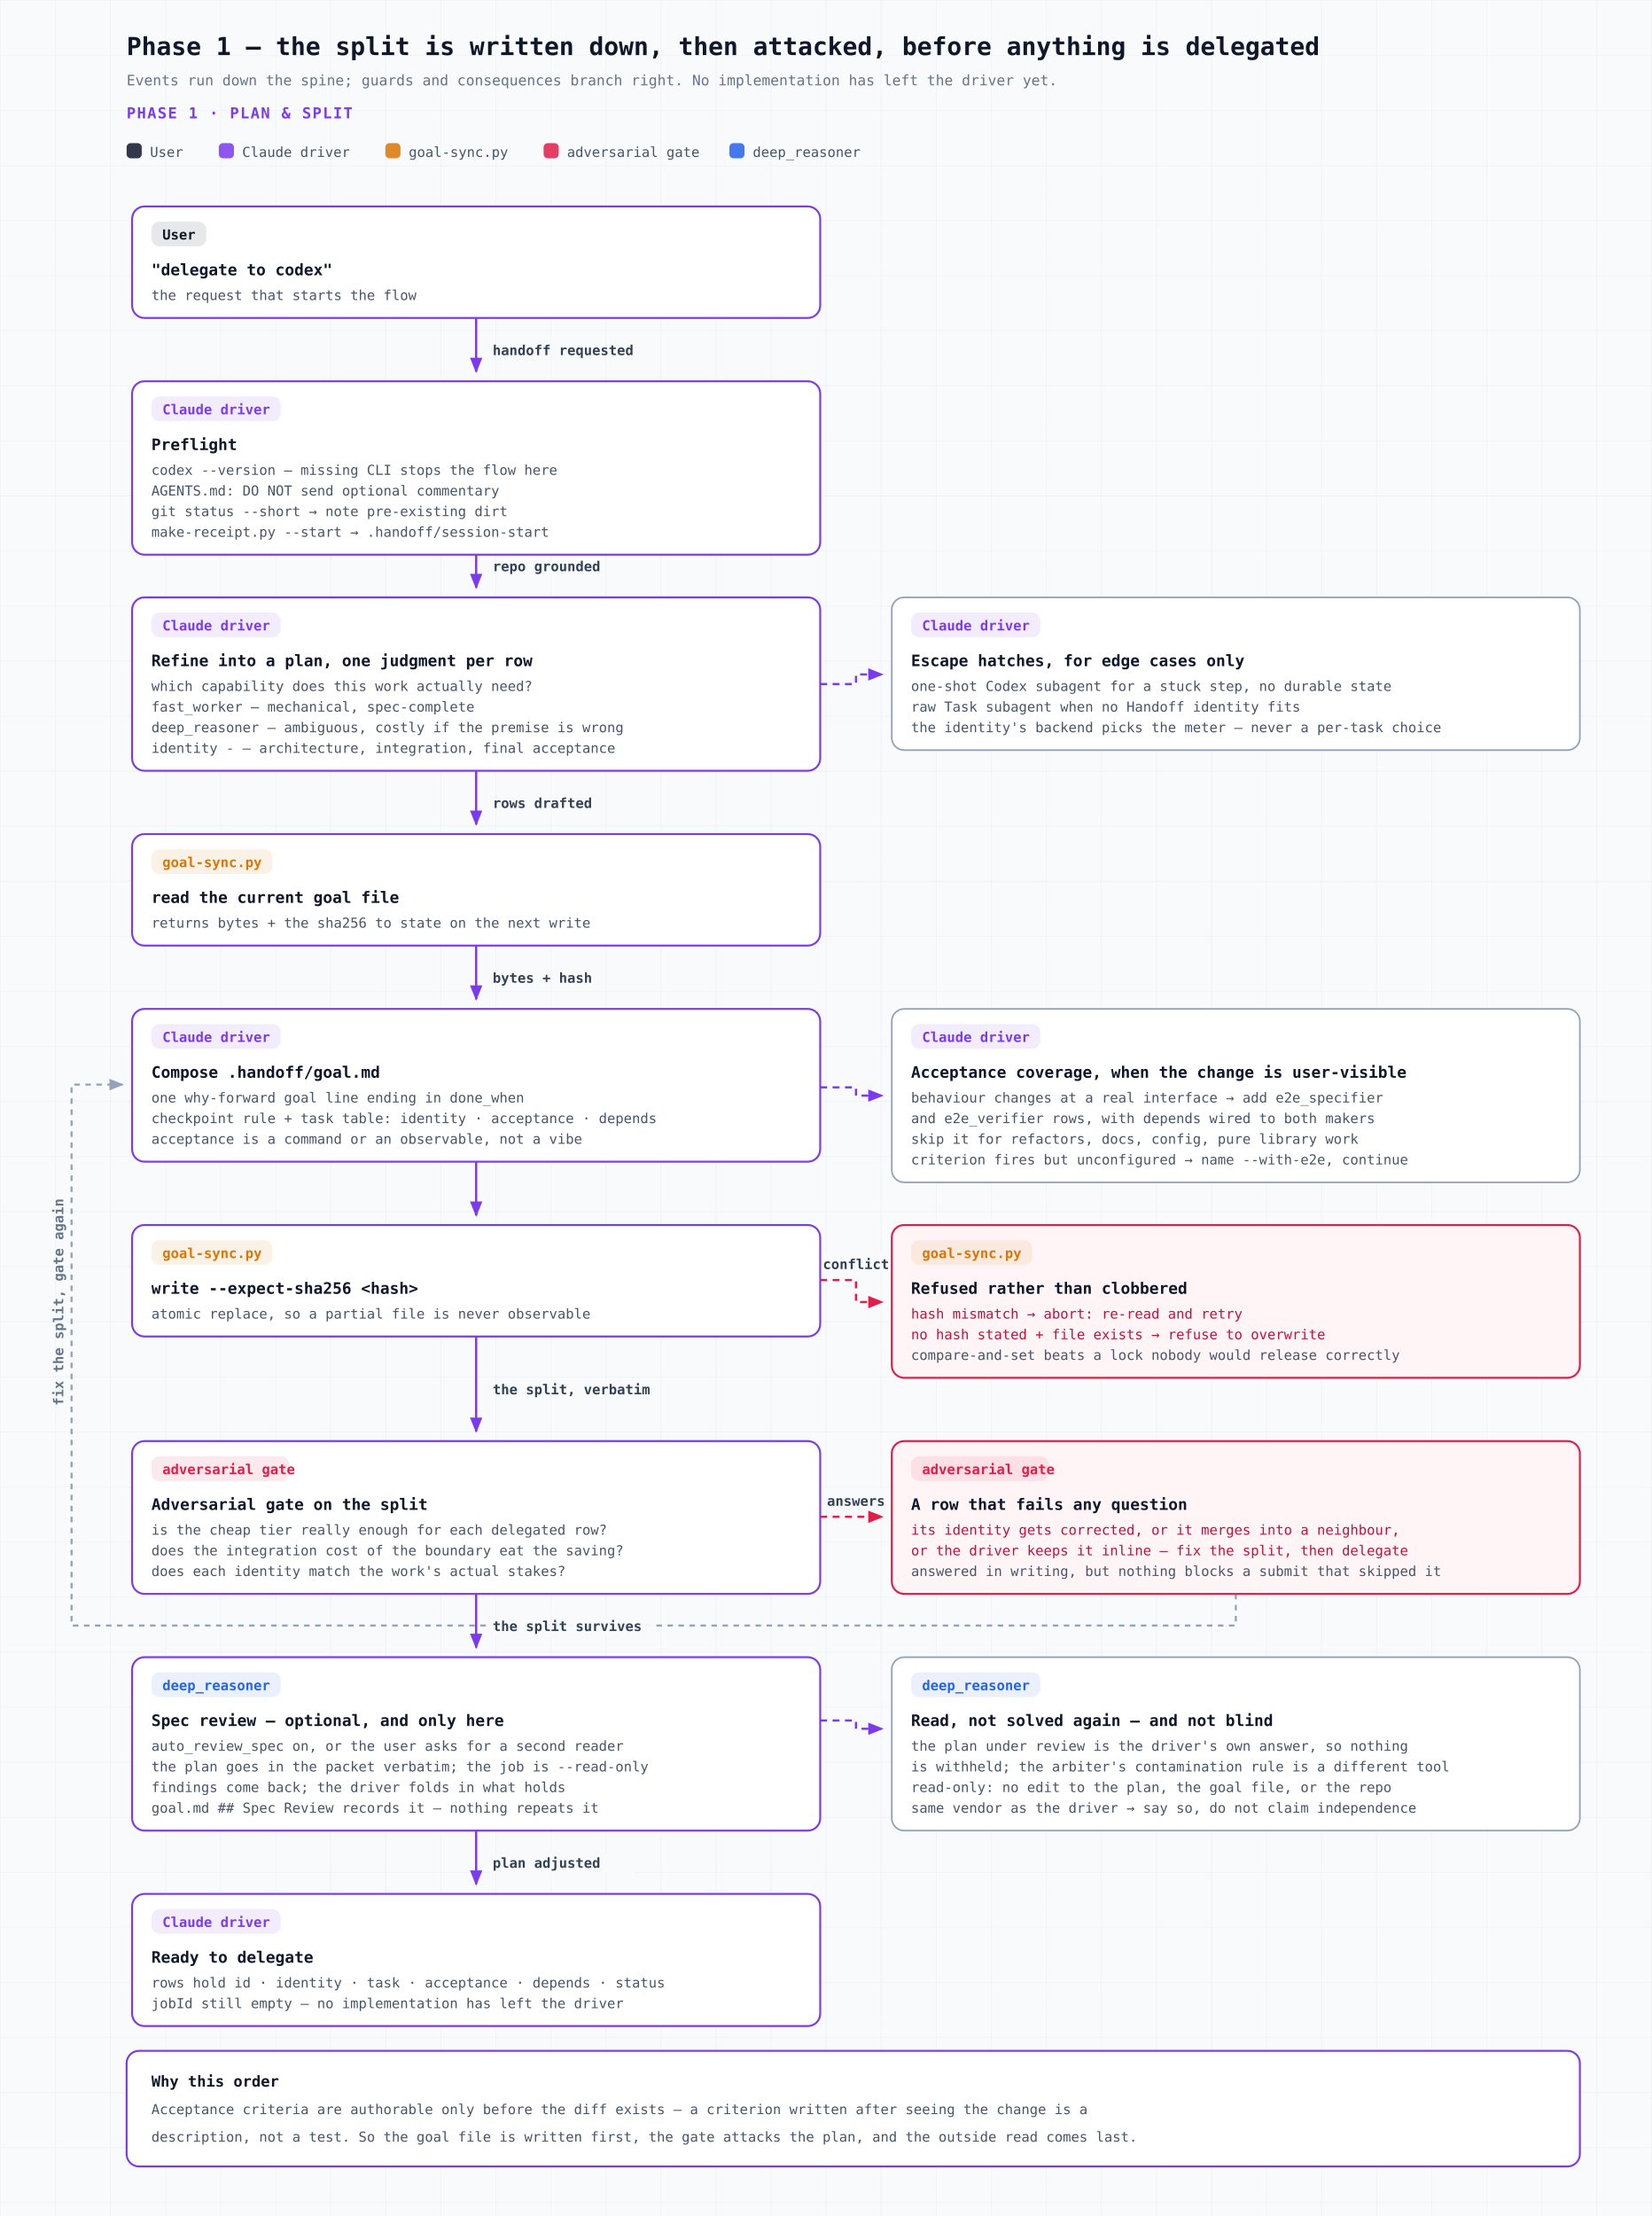
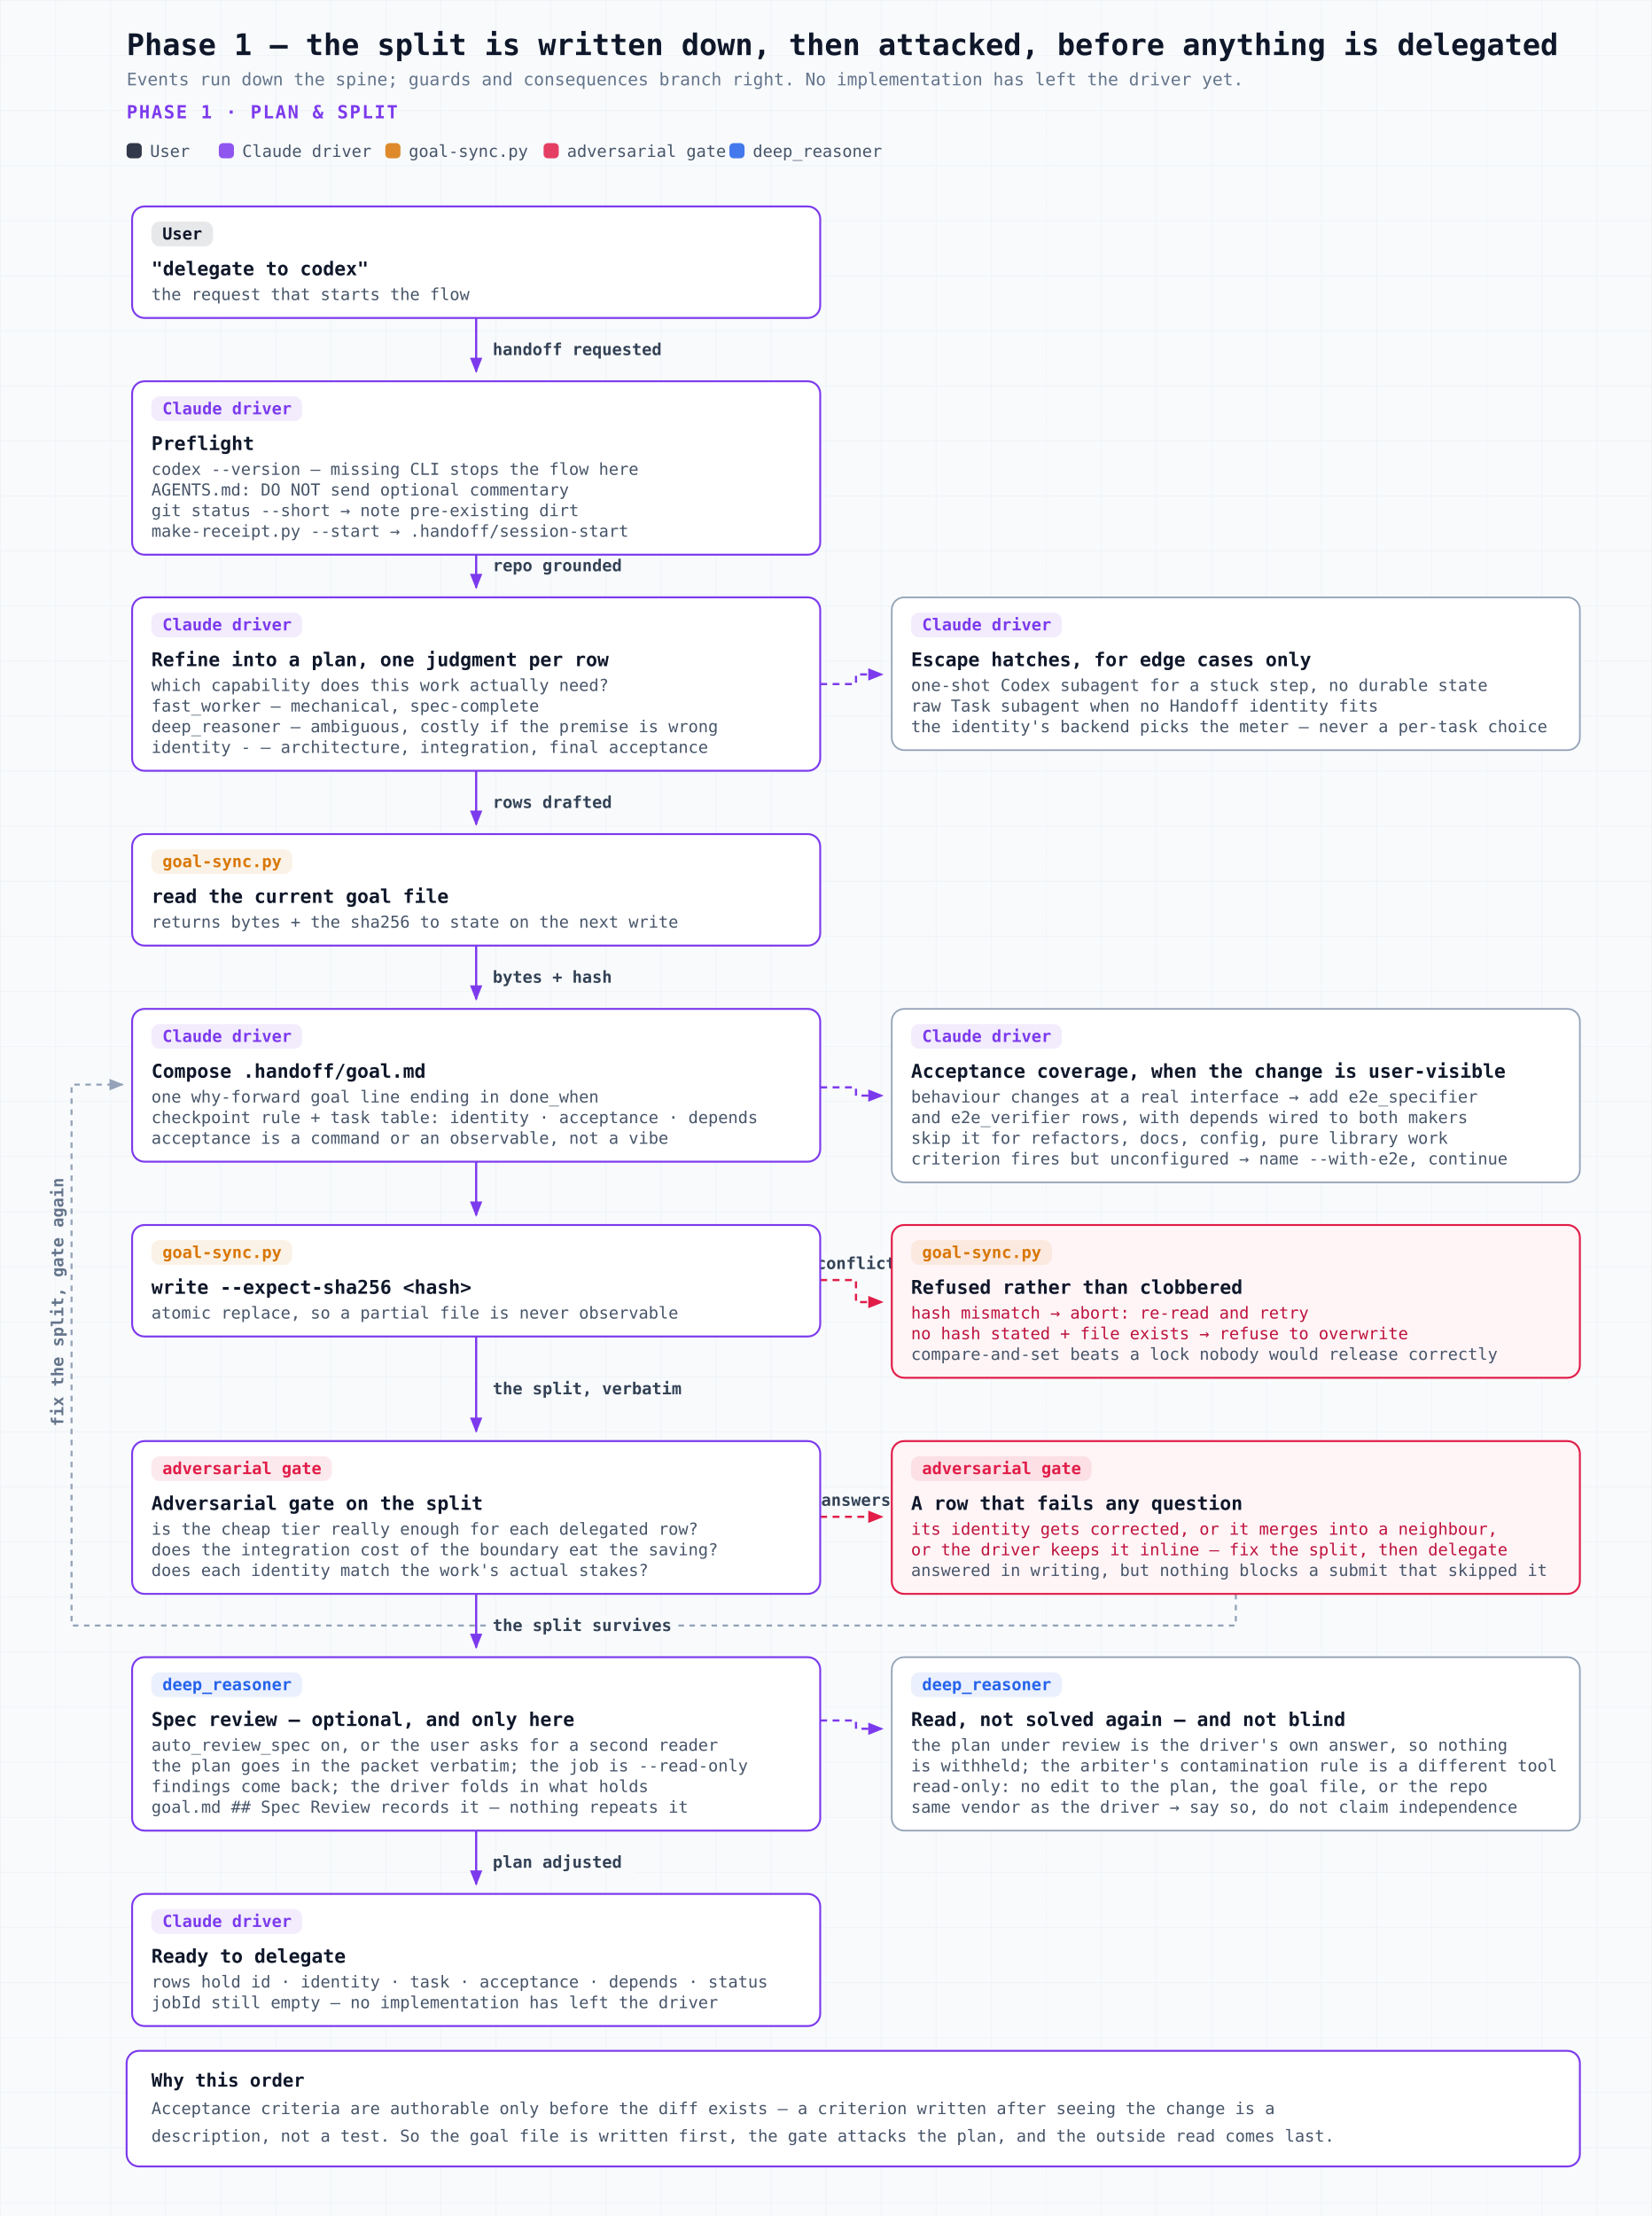
<svg xmlns="http://www.w3.org/2000/svg" viewBox="0 0 1200 1610">
  <style>
    text { font-family: 'JetBrains Mono', 'SF Mono', 'Cascadia Code', ui-monospace, monospace; }
-     .title { font-size: 18px; font-weight: 700; fill: #0f172a; }
-     .subtitle { font-size: 10.5px; fill: #64748b; }
-     .phase { font-size: 11px; font-weight: 700; fill: #7c3aed; letter-spacing: 0.08em; }
-     .pill { font-size: 10px; font-weight: 700; }
-     .ntitle { font-size: 11.5px; font-weight: 700; fill: #0f172a; }
-     .note { font-size: 10px; fill: #475569; }
-     .warn { font-size: 10px; fill: #be123c; }
-     .ev { font-size: 10px; font-weight: 700; fill: #334155; }
-     .back { font-size: 10px; font-weight: 700; fill: #64748b; }
-     .leg { font-size: 10px; fill: #475569; }
-     .fhead { font-size: 11px; font-weight: 700; fill: #0f172a; }
+     .title { font-size: 21.6px; font-weight: 700; fill: #0f172a; }
+     .subtitle { font-size: 12.6px; fill: #64748b; }
+     .phase { font-size: 13.2px; font-weight: 700; fill: #7c3aed; letter-spacing: 0.08em; }
+     .pill { font-size: 12px; font-weight: 700; }
+     .ntitle { font-size: 13.8px; font-weight: 700; fill: #0f172a; }
+     .note { font-size: 12px; fill: #475569; }
+     .warn { font-size: 12px; fill: #be123c; }
+     .ev { font-size: 12px; font-weight: 700; fill: #334155; }
+     .back { font-size: 12px; font-weight: 700; fill: #64748b; }
+     .leg { font-size: 12px; fill: #475569; }
+     .fhead { font-size: 13.2px; font-weight: 700; fill: #0f172a; }
  </style>
  <defs>
    <pattern id="grid" width="40" height="40" patternUnits="userSpaceOnUse">
      <path d="M 40 0 L 0 0 0 40" fill="none" stroke="#e6ebf2" stroke-width="0.5" />
    </pattern>
    <marker id="a" viewBox="0 0 10 10" refX="9" refY="5" markerWidth="7" markerHeight="7" orient="auto-start-reverse">
      <path d="M 0 1 L 10 5 L 0 9 z" fill="#7c3aed" />
    </marker>
    <marker id="ar" viewBox="0 0 10 10" refX="9" refY="5" markerWidth="7" markerHeight="7" orient="auto-start-reverse">
      <path d="M 0 1 L 10 5 L 0 9 z" fill="#e11d48" />
    </marker>
    <marker id="ag" viewBox="0 0 10 10" refX="9" refY="5" markerWidth="7" markerHeight="7" orient="auto-start-reverse">
      <path d="M 0 1 L 10 5 L 0 9 z" fill="#94a3b8" />
    </marker>
  </defs>
  <rect width="1200" height="1610" fill="#f8fafc" />
  <rect width="1200" height="1610" fill="url(#grid)" />
  <text x="92" y="40" class="title">Phase 1 — the split is written down, then attacked, before anything is delegated</text>
  <text x="92" y="62" class="subtitle">Events run down the spine; guards and consequences branch right. No implementation has left the driver yet.</text>
  <text x="92" y="86" class="phase">PHASE 1 · PLAN &amp; SPLIT</text>
  <rect x="92" y="104" width="11" height="11" rx="3" fill="#0f172a" opacity="0.85" />
  <text x="109" y="114" class="leg">User</text>
  <rect x="159.0" y="104" width="11" height="11" rx="3" fill="#7c3aed" opacity="0.85" />
  <text x="176.0" y="114" class="leg">Claude driver</text>
  <rect x="280.0" y="104" width="11" height="11" rx="3" fill="#d97706" opacity="0.85" />
  <text x="297.0" y="114" class="leg">goal-sync.py</text>
  <rect x="395.0" y="104" width="11" height="11" rx="3" fill="#e11d48" opacity="0.85" />
  <text x="412.0" y="114" class="leg">adversarial gate</text>
  <rect x="530.0" y="104" width="11" height="11" rx="3" fill="#2563eb" opacity="0.85" />
  <text x="547.0" y="114" class="leg">deep_reasoner</text>
  <line x1="346" y1="231" x2="346" y2="270" stroke="#7c3aed" stroke-width="1.6" marker-end="url(#a)" />
  <text x="358" y="258" class="ev">handoff requested</text>
  <line x1="346" y1="403" x2="346" y2="427" stroke="#7c3aed" stroke-width="1.6" marker-end="url(#a)" />
  <text x="358" y="415" class="ev">repo grounded</text>
  <path d="M 596 497 H 622 V 490 H 641" fill="none" stroke="#7c3aed" stroke-width="1.6" stroke-dasharray="5 4" marker-end="url(#a)" />
  <line x1="346" y1="560" x2="346" y2="599" stroke="#7c3aed" stroke-width="1.6" marker-end="url(#a)" />
  <text x="358" y="587" class="ev">rows drafted</text>
  <line x1="346" y1="687" x2="346" y2="726" stroke="#7c3aed" stroke-width="1.6" marker-end="url(#a)" />
  <text x="358" y="714" class="ev">bytes + hash</text>
  <line x1="346" y1="844" x2="346" y2="883" stroke="#7c3aed" stroke-width="1.6" marker-end="url(#a)" />
  <path d="M 596 930 H 622 V 946 H 641" fill="none" stroke="#e11d48" stroke-width="1.6" stroke-dasharray="5 4" marker-end="url(#ar)" />
-   <rect x="593" y="910" width="58" height="15" rx="4" fill="#f8fafc" opacity="0.95" />
+   <rect x="589.2" y="910" width="65.6" height="15" rx="4" fill="#f8fafc" opacity="0.95" />
  <text x="622" y="922" class="ev" text-anchor="middle">conflict</text>
  <line x1="346" y1="971" x2="346" y2="1040" stroke="#7c3aed" stroke-width="1.6" marker-end="url(#a)" />
  <text x="358" y="1013" class="ev">the split, verbatim</text>
  <line x1="596" y1="1102" x2="641" y2="1102" stroke="#e11d48" stroke-width="1.6" stroke-dasharray="5 4" marker-end="url(#ar)" />
-   <rect x="596" y="1082" width="52" height="15" rx="4" fill="#f8fafc" opacity="0.95" />
+   <rect x="592.8" y="1082" width="58.4" height="15" rx="4" fill="#f8fafc" opacity="0.95" />
  <text x="622" y="1094" class="ev" text-anchor="middle">answers</text>
  <path d="M 898 1158 V 1181 H 52 V 788 H 89" fill="none" stroke="#94a3b8" stroke-width="1.5" stroke-dasharray="4 4" marker-end="url(#ag)" />
  <text x="46" y="946" class="back" text-anchor="middle" transform="rotate(-90 46 946)">fix the split, gate again</text>
  <line x1="346" y1="1158" x2="346" y2="1197" stroke="#7c3aed" stroke-width="1.6" marker-end="url(#a)" />
-   <rect x="354" y="1174" width="120" height="15" rx="4" fill="#f8fafc" opacity="0.95" />
+   <rect x="354" y="1174" width="137.6" height="15" rx="4" fill="#f8fafc" opacity="0.95" />
  <text x="358" y="1185" class="ev">the split survives</text>
  <rect x="96" y="150" width="500" height="81" rx="9" fill="#ffffff" stroke="#7c3aed" stroke-width="1.4" />
-   <rect x="110" y="161" width="40" height="18" rx="6" fill="#0f172a" opacity="0.10" />
+   <rect x="110" y="161" width="44.8" height="18" rx="6" fill="#0f172a" opacity="0.10" />
  <text x="118" y="174" class="pill" fill="#0f172a">User</text>
  <text x="110" y="200" class="ntitle">"delegate to codex"</text>
  <text x="110" y="218" class="note">the request that starts the flow</text>
  <rect x="96" y="277" width="500" height="126" rx="9" fill="#ffffff" stroke="#7c3aed" stroke-width="1.4" />
-   <rect x="110" y="288" width="94" height="18" rx="6" fill="#7c3aed" opacity="0.10" />
+   <rect x="110" y="288" width="109.6" height="18" rx="6" fill="#7c3aed" opacity="0.10" />
  <text x="118" y="301" class="pill" fill="#7c3aed">Claude driver</text>
  <text x="110" y="327" class="ntitle">Preflight</text>
  <text x="110" y="345" class="note">codex --version — missing CLI stops the flow here</text>
  <text x="110" y="360" class="note">AGENTS.md: DO NOT send optional commentary</text>
  <text x="110" y="375" class="note">git status --short → note pre-existing dirt</text>
  <text x="110" y="390" class="note">make-receipt.py --start → .handoff/session-start</text>
  <rect x="96" y="434" width="500" height="126" rx="9" fill="#ffffff" stroke="#7c3aed" stroke-width="1.4" />
-   <rect x="110" y="445" width="94" height="18" rx="6" fill="#7c3aed" opacity="0.10" />
+   <rect x="110" y="445" width="109.6" height="18" rx="6" fill="#7c3aed" opacity="0.10" />
  <text x="118" y="458" class="pill" fill="#7c3aed">Claude driver</text>
  <text x="110" y="484" class="ntitle">Refine into a plan, one judgment per row</text>
  <text x="110" y="502" class="note">which capability does this work actually need?</text>
  <text x="110" y="517" class="note">fast_worker — mechanical, spec-complete</text>
  <text x="110" y="532" class="note">deep_reasoner — ambiguous, costly if the premise is wrong</text>
  <text x="110" y="547" class="note">identity - — architecture, integration, final acceptance</text>
  <rect x="648" y="434" width="500" height="111" rx="9" fill="#ffffff" stroke="#94a3b8" stroke-width="1.2" />
-   <rect x="662" y="445" width="94" height="18" rx="6" fill="#7c3aed" opacity="0.10" />
+   <rect x="662" y="445" width="109.6" height="18" rx="6" fill="#7c3aed" opacity="0.10" />
  <text x="670" y="458" class="pill" fill="#7c3aed">Claude driver</text>
  <text x="662" y="484" class="ntitle">Escape hatches, for edge cases only</text>
  <text x="662" y="502" class="note">one-shot Codex subagent for a stuck step, no durable state</text>
  <text x="662" y="517" class="note">raw Task subagent when no Handoff identity fits</text>
  <text x="662" y="532" class="note">the identity's backend picks the meter — never a per-task choice</text>
  <path d="M 596 790 H 622 V 796 H 641" fill="none" stroke="#7c3aed" stroke-width="1.6" stroke-dasharray="5 4" marker-end="url(#a)" />
  <rect x="648" y="733" width="500" height="126" rx="9" fill="#ffffff" stroke="#94a3b8" stroke-width="1.2" />
-   <rect x="662" y="744" width="94" height="18" rx="6" fill="#7c3aed" opacity="0.10" />
+   <rect x="662" y="744" width="109.6" height="18" rx="6" fill="#7c3aed" opacity="0.10" />
  <text x="670" y="757" class="pill" fill="#7c3aed">Claude driver</text>
  <text x="662" y="783" class="ntitle">Acceptance coverage, when the change is user-visible</text>
  <text x="662" y="801" class="note">behaviour changes at a real interface → add e2e_specifier</text>
  <text x="662" y="816" class="note">and e2e_verifier rows, with depends wired to both makers</text>
  <text x="662" y="831" class="note">skip it for refactors, docs, config, pure library work</text>
  <text x="662" y="846" class="note">criterion fires but unconfigured → name --with-e2e, continue</text>
  <rect x="96" y="606" width="500" height="81" rx="9" fill="#ffffff" stroke="#7c3aed" stroke-width="1.4" />
-   <rect x="110" y="617" width="88" height="18" rx="6" fill="#d97706" opacity="0.10" />
+   <rect x="110" y="617" width="102.4" height="18" rx="6" fill="#d97706" opacity="0.10" />
  <text x="118" y="630" class="pill" fill="#d97706">goal-sync.py</text>
  <text x="110" y="656" class="ntitle">read the current goal file</text>
  <text x="110" y="674" class="note">returns bytes + the sha256 to state on the next write</text>
  <rect x="96" y="733" width="500" height="111" rx="9" fill="#ffffff" stroke="#7c3aed" stroke-width="1.4" />
-   <rect x="110" y="744" width="94" height="18" rx="6" fill="#7c3aed" opacity="0.10" />
+   <rect x="110" y="744" width="109.6" height="18" rx="6" fill="#7c3aed" opacity="0.10" />
  <text x="118" y="757" class="pill" fill="#7c3aed">Claude driver</text>
  <text x="110" y="783" class="ntitle">Compose .handoff/goal.md</text>
  <text x="110" y="801" class="note">one why-forward goal line ending in done_when</text>
  <text x="110" y="816" class="note">checkpoint rule + task table: identity · acceptance · depends</text>
  <text x="110" y="831" class="note">acceptance is a command or an observable, not a vibe</text>
  <rect x="96" y="890" width="500" height="81" rx="9" fill="#ffffff" stroke="#7c3aed" stroke-width="1.4" />
-   <rect x="110" y="901" width="88" height="18" rx="6" fill="#d97706" opacity="0.10" />
+   <rect x="110" y="901" width="102.4" height="18" rx="6" fill="#d97706" opacity="0.10" />
  <text x="118" y="914" class="pill" fill="#d97706">goal-sync.py</text>
  <text x="110" y="940" class="ntitle">write --expect-sha256 &lt;hash&gt;</text>
  <text x="110" y="958" class="note">atomic replace, so a partial file is never observable</text>
  <rect x="648" y="890" width="500" height="111" rx="9" fill="#fff5f7" stroke="#e11d48" stroke-width="1.4" />
-   <rect x="662" y="901" width="88" height="18" rx="6" fill="#d97706" opacity="0.10" />
+   <rect x="662" y="901" width="102.4" height="18" rx="6" fill="#d97706" opacity="0.10" />
  <text x="670" y="914" class="pill" fill="#d97706">goal-sync.py</text>
  <text x="662" y="940" class="ntitle">Refused rather than clobbered</text>
  <text x="662" y="958" class="warn">hash mismatch → abort: re-read and retry</text>
  <text x="662" y="973" class="warn">no hash stated + file exists → refuse to overwrite</text>
  <text x="662" y="988" class="note">compare-and-set beats a lock nobody would release correctly</text>
  <rect x="96" y="1047" width="500" height="111" rx="9" fill="#ffffff" stroke="#7c3aed" stroke-width="1.4" />
-   <rect x="110" y="1058" width="100" height="18" rx="6" fill="#e11d48" opacity="0.10" />
+   <rect x="110" y="1058" width="131.2" height="18" rx="6" fill="#e11d48" opacity="0.10" />
  <text x="118" y="1071" class="pill" fill="#e11d48">adversarial gate</text>
  <text x="110" y="1097" class="ntitle">Adversarial gate on the split</text>
  <text x="110" y="1115" class="note">is the cheap tier really enough for each delegated row?</text>
  <text x="110" y="1130" class="note">does the integration cost of the boundary eat the saving?</text>
  <text x="110" y="1145" class="note">does each identity match the work's actual stakes?</text>
  <rect x="648" y="1047" width="500" height="111" rx="9" fill="#fff5f7" stroke="#e11d48" stroke-width="1.4" />
-   <rect x="662" y="1058" width="100" height="18" rx="6" fill="#e11d48" opacity="0.10" />
+   <rect x="662" y="1058" width="131.2" height="18" rx="6" fill="#e11d48" opacity="0.10" />
  <text x="670" y="1071" class="pill" fill="#e11d48">adversarial gate</text>
  <text x="662" y="1097" class="ntitle">A row that fails any question</text>
  <text x="662" y="1115" class="warn">its identity gets corrected, or it merges into a neighbour,</text>
  <text x="662" y="1130" class="warn">or the driver keeps it inline — fix the split, then delegate</text>
  <text x="662" y="1145" class="note">answered in writing, but nothing blocks a submit that skipped it</text>
  <rect x="96" y="1204" width="500" height="126" rx="9" fill="#ffffff" stroke="#7c3aed" stroke-width="1.4" />
-   <rect x="110" y="1215" width="94" height="18" rx="6" fill="#2563eb" opacity="0.10" />
+   <rect x="110" y="1215" width="109.6" height="18" rx="6" fill="#2563eb" opacity="0.10" />
  <text x="118" y="1228" class="pill" fill="#2563eb">deep_reasoner</text>
  <text x="110" y="1254" class="ntitle">Spec review — optional, and only here</text>
  <text x="110" y="1272" class="note">auto_review_spec on, or the user asks for a second reader</text>
  <text x="110" y="1287" class="note">the plan goes in the packet verbatim; the job is --read-only</text>
  <text x="110" y="1302" class="note">findings come back; the driver folds in what holds</text>
  <text x="110" y="1317" class="note">goal.md ## Spec Review records it — nothing repeats it</text>
  <path d="M 596 1250 H 622 V 1256 H 641" fill="none" stroke="#7c3aed" stroke-width="1.6" stroke-dasharray="5 4" marker-end="url(#a)" />
  <rect x="648" y="1204" width="500" height="126" rx="9" fill="#ffffff" stroke="#94a3b8" stroke-width="1.2" />
-   <rect x="662" y="1215" width="94" height="18" rx="6" fill="#2563eb" opacity="0.10" />
+   <rect x="662" y="1215" width="109.6" height="18" rx="6" fill="#2563eb" opacity="0.10" />
  <text x="670" y="1228" class="pill" fill="#2563eb">deep_reasoner</text>
  <text x="662" y="1254" class="ntitle">Read, not solved again — and not blind</text>
  <text x="662" y="1272" class="note">the plan under review is the driver's own answer, so nothing</text>
  <text x="662" y="1287" class="note">is withheld; the arbiter's contamination rule is a different tool</text>
  <text x="662" y="1302" class="note">read-only: no edit to the plan, the goal file, or the repo</text>
  <text x="662" y="1317" class="note">same vendor as the driver → say so, do not claim independence</text>
  <line x1="346" y1="1330" x2="346" y2="1369" stroke="#7c3aed" stroke-width="1.6" marker-end="url(#a)" />
  <rect x="354" y="1346" width="110" height="15" rx="4" fill="#f8fafc" opacity="0.95" />
  <text x="358" y="1357" class="ev">plan adjusted</text>
  <rect x="96" y="1376" width="500" height="96" rx="9" fill="#ffffff" stroke="#7c3aed" stroke-width="1.4" />
-   <rect x="110" y="1387" width="94" height="18" rx="6" fill="#7c3aed" opacity="0.10" />
+   <rect x="110" y="1387" width="109.6" height="18" rx="6" fill="#7c3aed" opacity="0.10" />
  <text x="118" y="1400" class="pill" fill="#7c3aed">Claude driver</text>
  <text x="110" y="1426" class="ntitle">Ready to delegate</text>
  <text x="110" y="1444" class="note">rows hold id · identity · task · acceptance · depends · status</text>
  <text x="110" y="1459" class="note">jobId still empty — no implementation has left the driver</text>
  <rect x="92" y="1490" width="1056" height="84" rx="9" fill="#ffffff" stroke="#7c3aed" stroke-width="1.4" />
  <text x="110" y="1516" class="fhead">Why this order</text>
  <text x="110" y="1536" class="note">Acceptance criteria are authorable only before the diff exists — a criterion written after seeing the change is a</text>
  <text x="110" y="1556" class="note">description, not a test. So the goal file is written first, the gate attacks the plan, and the outside read comes last.</text>
</svg>
